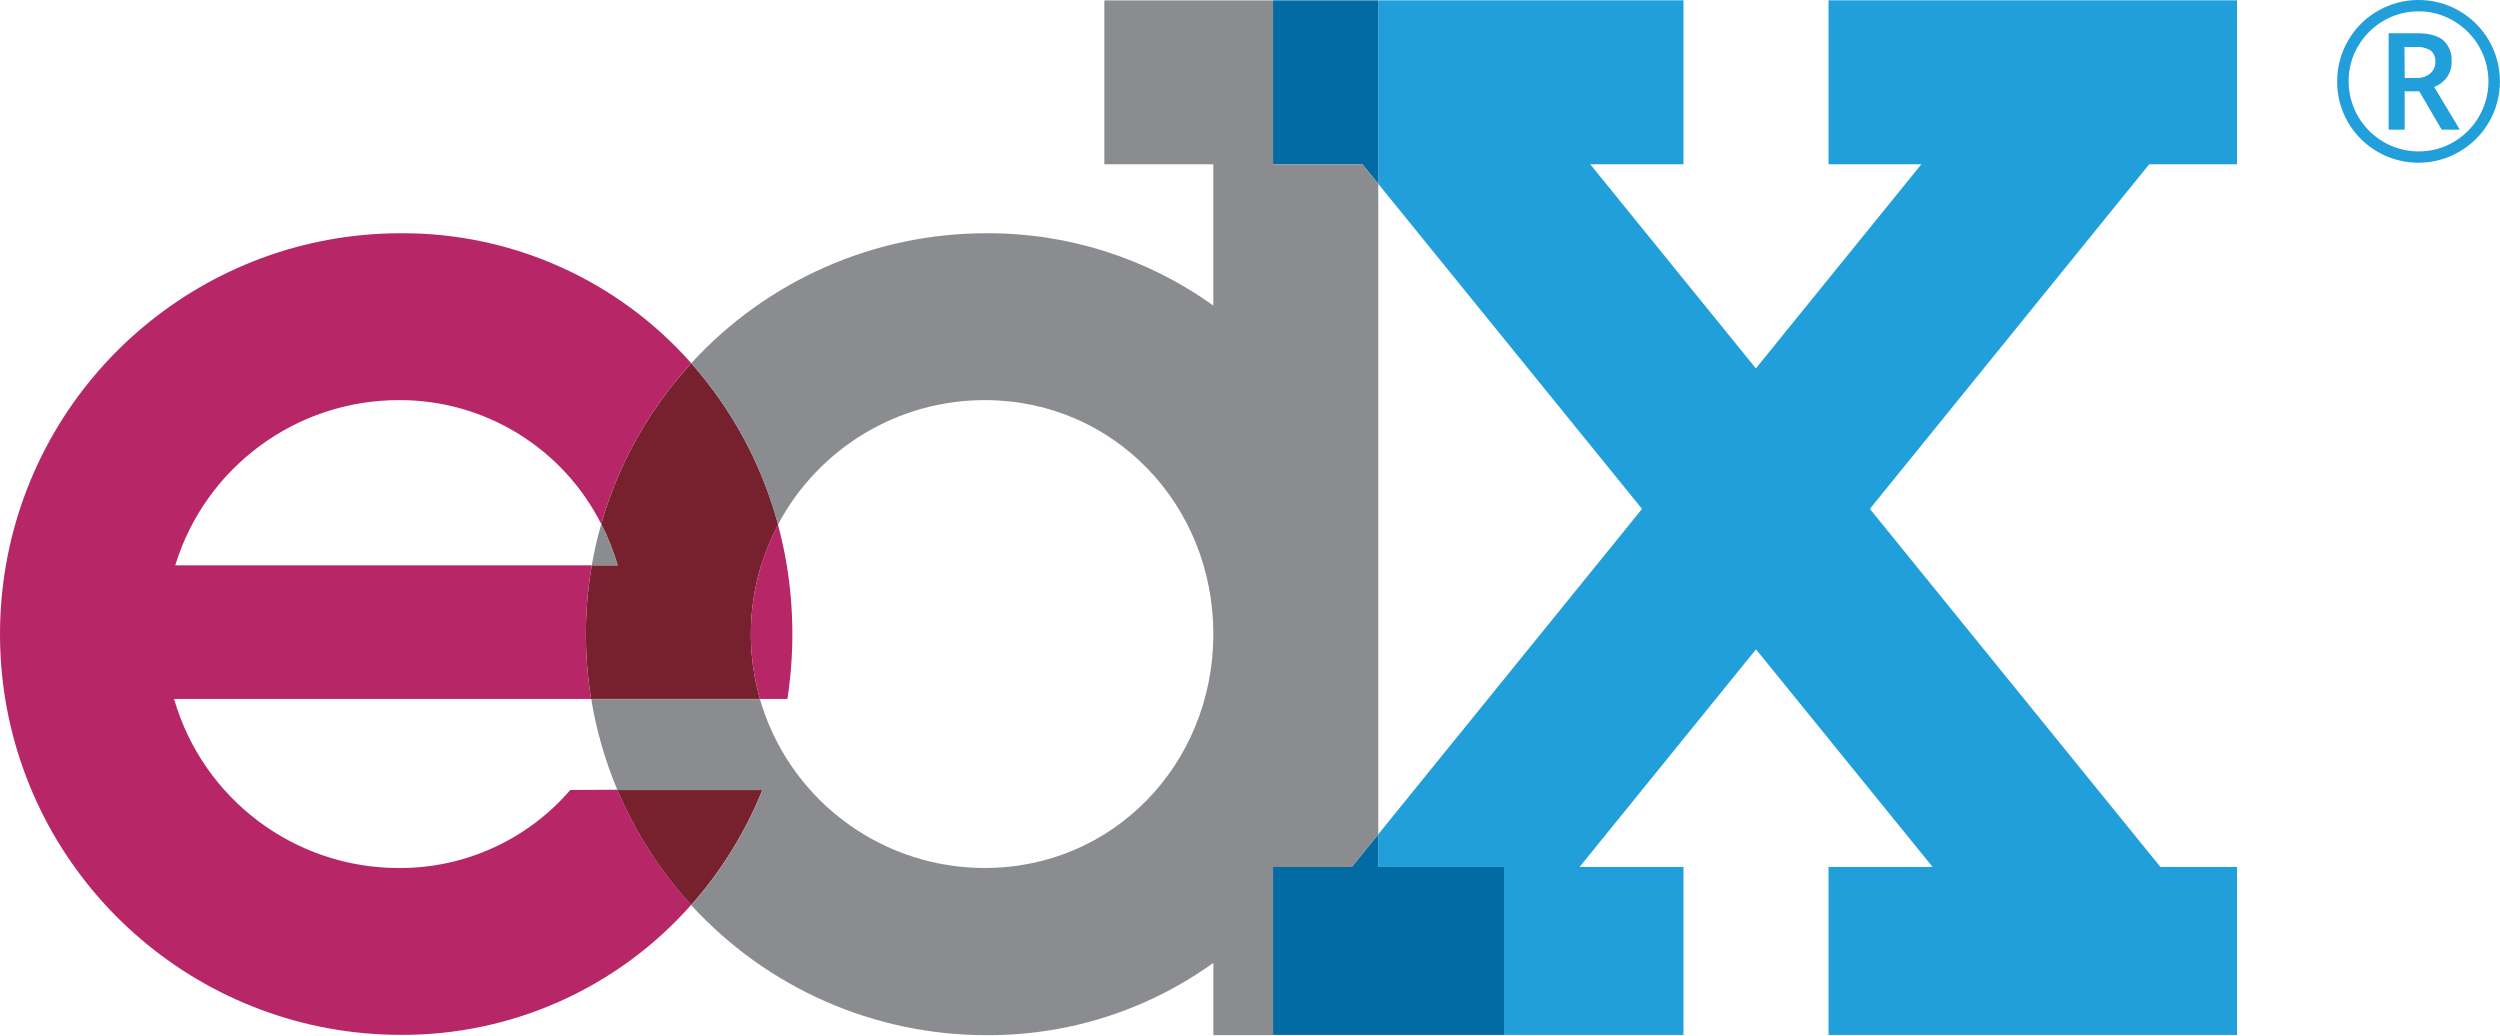
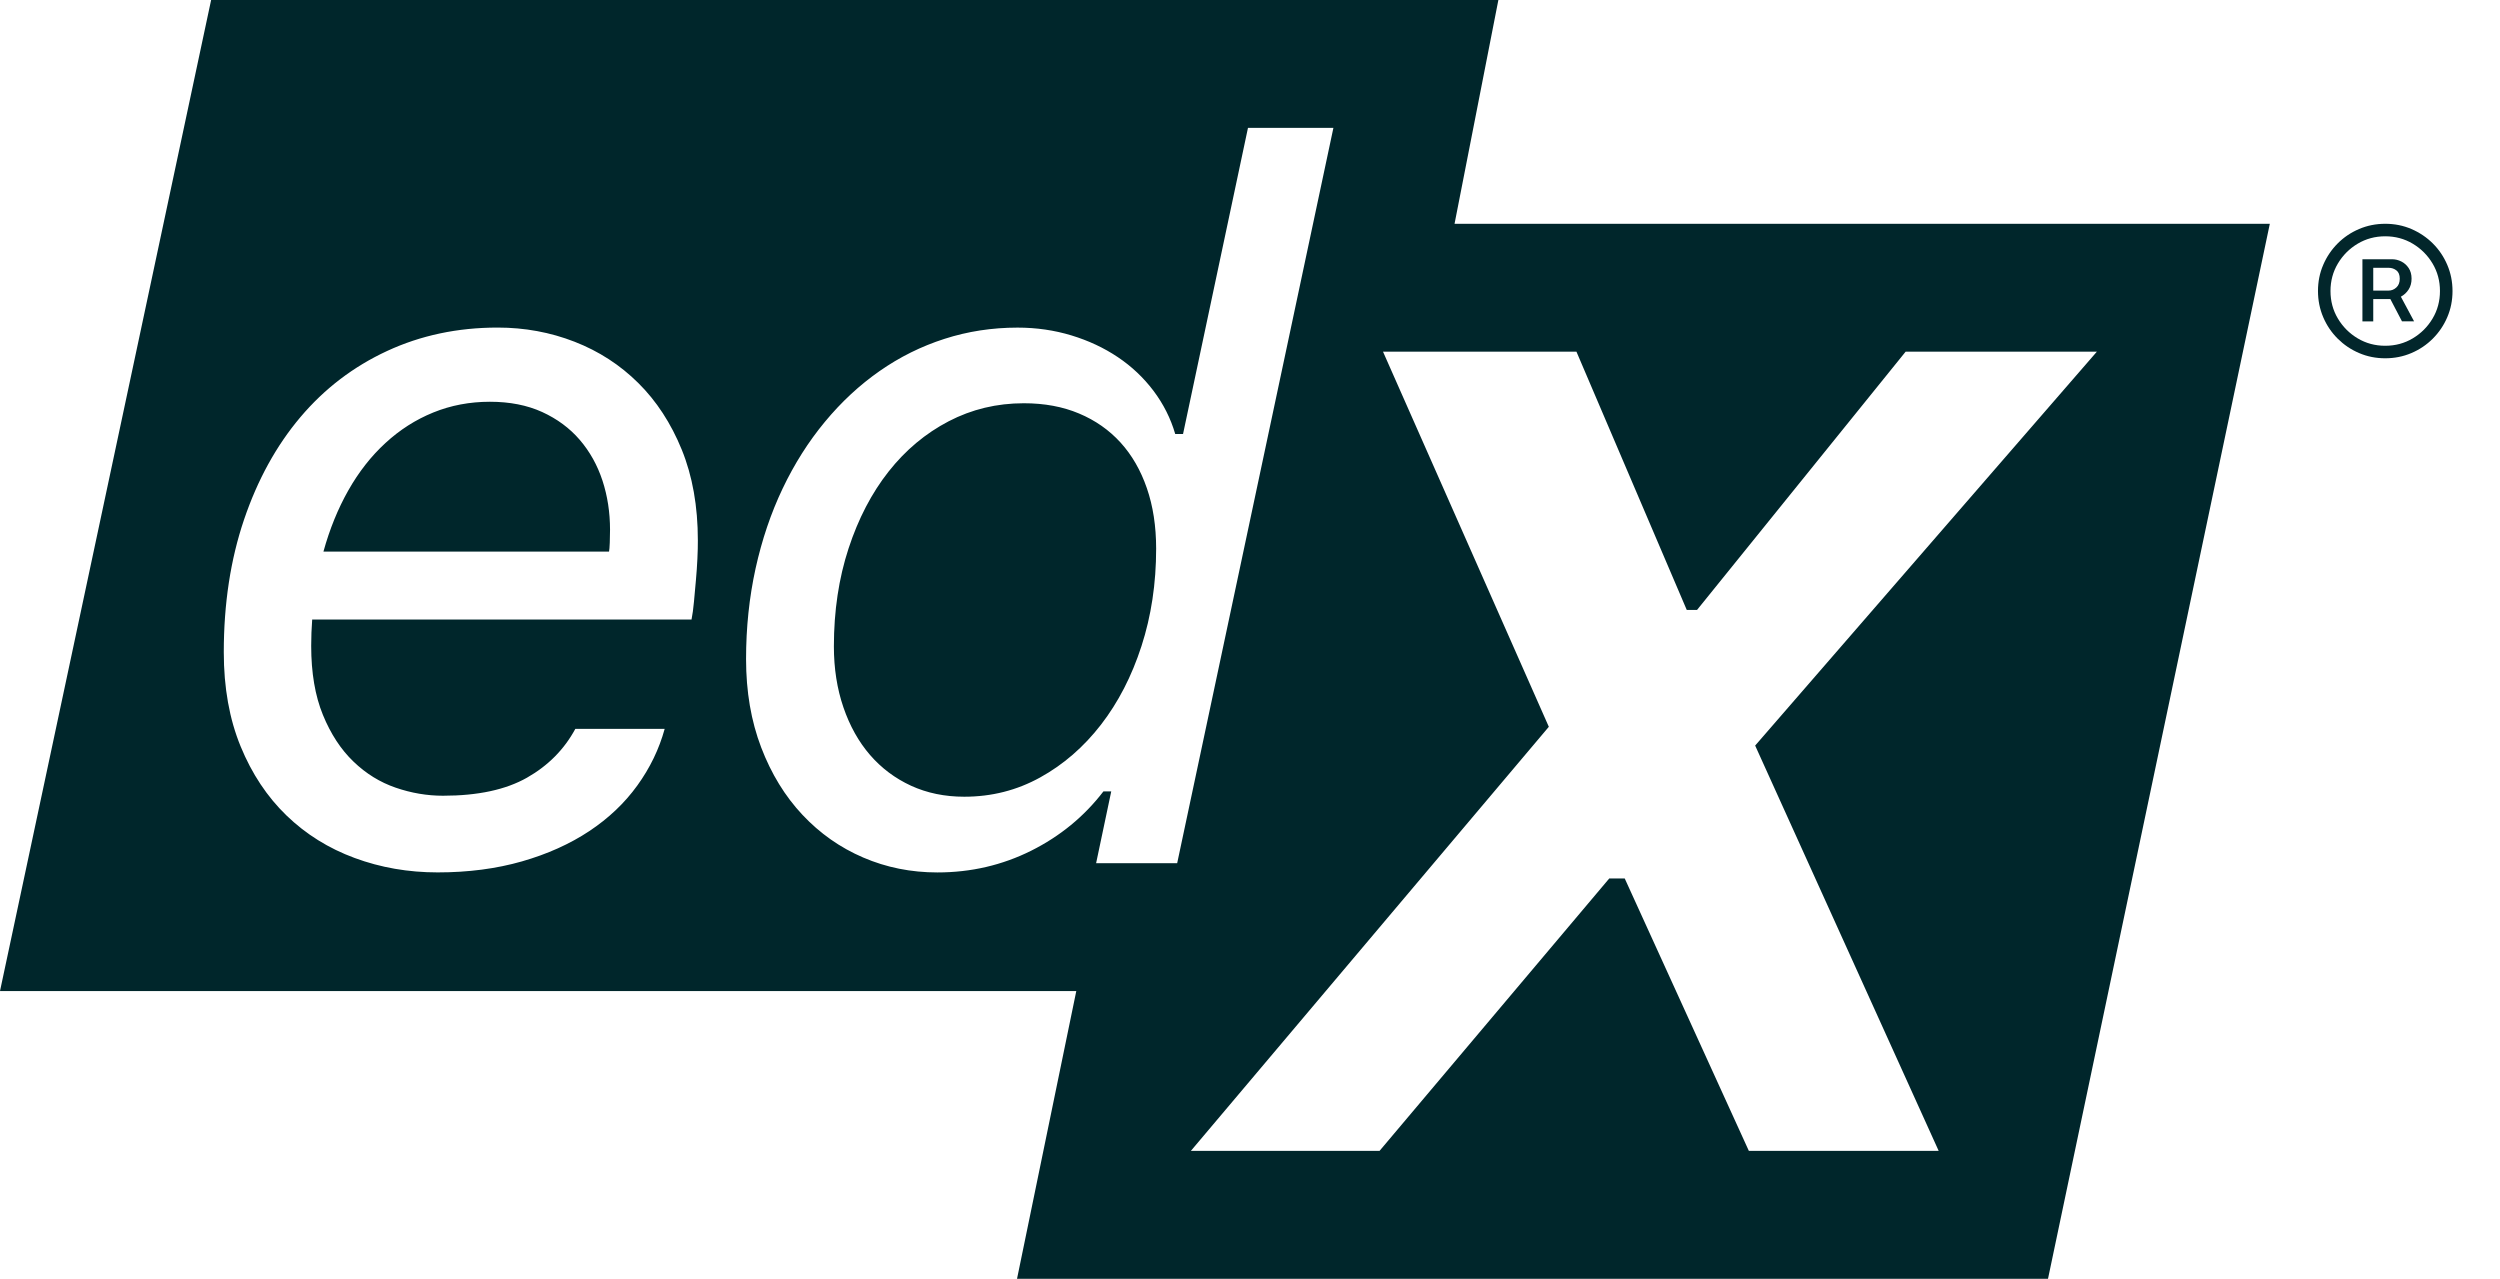
- <svg xmlns="http://www.w3.org/2000/svg" width="652px" height="270px" viewBox="0 0 652 270">
-   <defs>
-     <style>.cls-1{fill:#209fda;}.cls-2{fill:#026ba4;}.cls-3{fill:#78212e;}.cls-4{fill:#8a8c8f;}.cls-5{fill:#b72768;}</style>
-   </defs>
-   <polygon class="cls-1" points="583.41 42.84 583.41 0.09 476.88 0.09 476.88 42.84 501.09 42.84 457.93 96.08 414.73 42.84 439.05 42.84 439.05 0.09 359.46 0.09 359.46 47.95 428.24 132.72 359.46 217.57 359.46 226.1 392.25 226.1 392.25 269.91 439.05 269.91 439.05 226.1 411.96 226.1 457.96 169.35 457.97 169.35 504.02 226.1 476.88 226.1 476.88 269.91 583.41 269.91 583.41 226.1 563.43 226.1 487.66 132.72 560.51 42.84 583.41 42.84" />
-   <polygon class="cls-2" points="332.01 0.09 332.01 42.84 355.31 42.84 359.46 47.95 359.46 0.09 332.01 0.09" />
-   <polygon class="cls-2" points="359.46 226.1 359.46 217.57 352.54 226.1 332.01 226.1 332.01 269.91 392.25 269.91 392.25 226.1 359.46 226.1" />
-   <path class="cls-3" d="M164.47,209.06H202.3a103.83,103.83,0,0,1-18.55,30,104.51,104.51,0,0,1-19.28-30" transform="translate(-3.47 -3.04)" />
-   <path class="cls-3" d="M183.75,97.77a104.15,104.15,0,0,0-23.48,41.93,61.32,61.32,0,0,1,4.29,10.78H202a60,60,0,0,1,4.4-10.62A104.52,104.52,0,0,0,183.75,97.77Zm-19.19,52.71a64.25,64.25,0,0,1,.28,34.85h36.83a61.33,61.33,0,0,1,.3-34.85Zm0,0h-6.75a105.16,105.16,0,0,0-.17,34.85h7.2a64.25,64.25,0,0,0-.28-34.85Z" transform="translate(-3.47 -3.04)" />
-   <path class="cls-4" d="M358.78,45.88h-23.3V3.14h-44V45.88h28.42V82.73A100.59,100.59,0,0,0,260.8,63.87a104.21,104.21,0,0,0-77.05,33.9,104.52,104.52,0,0,1,22.62,42.09,61,61,0,0,1,53.93-32.47c33.7,0,59.61,27.32,59.61,61v.34c-.17,33.54-26,60.68-59.61,60.68A61,61,0,0,1,206.37,197h0a60.41,60.41,0,0,1-4.7-11.62h-44a102.06,102.06,0,0,0,2.63,11.78,103.67,103.67,0,0,0,4.2,11.95H202.3a103.83,103.83,0,0,1-18.55,30,104.21,104.21,0,0,0,77.05,33.9,100.27,100.27,0,0,0,74.68-32.71V229.15H356l6.92-8.54V51Zm-38.87,208.2V273h15.57V240.22A101,101,0,0,1,319.91,254.08ZM160.27,139.7a101.55,101.55,0,0,0-2.46,10.78h6.75A61.32,61.32,0,0,0,160.27,139.7Z" transform="translate(-3.47 -3.04)" />
-   <path class="cls-5" d="M208.67,150.48c-.6-3.6-1.37-7.15-2.3-10.62a60,60,0,0,0-4.4,10.62,61.33,61.33,0,0,0-.3,34.85h7.16a111.59,111.59,0,0,0-.16-34.85ZM108,63.87A104.56,104.56,0,0,0,5,150.48H49.17a61,61,0,0,1,58.33-43.09,58.85,58.85,0,0,1,52.77,32.31,104.15,104.15,0,0,1,23.48-41.93A100.36,100.36,0,0,0,108,63.87Zm44.21,145.19a58.59,58.59,0,0,1-44.71,20.36,61,61,0,0,1-58.63-44.09H157.64a105.16,105.16,0,0,1,.17-34.85H5a105.88,105.88,0,0,0-.17,34.85h0A104.56,104.56,0,0,0,108,272.93,100.36,100.36,0,0,0,183.75,239a104.51,104.51,0,0,1-19.28-30Z" transform="translate(-3.47 -3.04)" />
-   <path class="cls-1" d="M613,24.27a21,21,0,0,1,2.82-10.58,20.65,20.65,0,0,1,7.76-7.79,21.22,21.22,0,0,1,31.87,18.37A21.17,21.17,0,0,1,645,42.53a21.26,21.26,0,0,1-29.28-7.79A20.9,20.9,0,0,1,613,24.27Zm3,0a18.29,18.29,0,0,0,18.26,18.26,17.76,17.76,0,0,0,9.12-2.46A18.38,18.38,0,0,0,650,33.43a18.21,18.21,0,0,0,0-18.28,18.49,18.49,0,0,0-6.65-6.67A17.68,17.68,0,0,0,634.23,6a17.87,17.87,0,0,0-9.12,2.45,18.49,18.49,0,0,0-6.67,6.65A17.68,17.68,0,0,0,616,24.27Zm26.87-5.14a6.87,6.87,0,0,1-1.2,4,7.17,7.17,0,0,1-3.37,2.58L645,36.86h-4.74l-5.84-10h-3.81v10h-4.18V11.71h7.37c3.12,0,5.42.61,6.87,1.83A6.89,6.89,0,0,1,642.84,19.13Zm-12.25,4.26h3a5.42,5.42,0,0,0,3.63-1.17,3.74,3.74,0,0,0,1.36-3,3.56,3.56,0,0,0-1.21-3,6.42,6.42,0,0,0-3.84-.92h-3Z" transform="translate(-3.47 -3.04)" />
+ <svg xmlns="http://www.w3.org/2000/svg" width="391" height="200" viewBox="0 0 391 200" fill="none">
+   <path d="M373.049 56.035C371.595 56.035 370.23 55.765 368.962 55.218C367.688 54.677 366.574 53.917 365.608 52.958C364.643 51.993 363.89 50.879 363.349 49.605C362.809 48.33 362.532 46.972 362.532 45.517C362.532 44.063 362.802 42.698 363.349 41.43C363.89 40.162 364.649 39.042 365.608 38.077C366.574 37.111 367.688 36.358 368.962 35.818C370.23 35.277 371.595 35 373.049 35C374.504 35 375.869 35.27 377.143 35.818C378.411 36.365 379.531 37.118 380.497 38.077C381.462 39.042 382.215 40.162 382.756 41.43C383.296 42.705 383.573 44.063 383.573 45.517C383.573 46.972 383.303 48.337 382.756 49.605C382.215 50.879 381.456 51.993 380.497 52.958C379.531 53.924 378.417 54.677 377.143 55.218C375.869 55.765 374.504 56.035 373.049 56.035ZM373.049 54.078C374.626 54.078 376.062 53.692 377.355 52.92C378.649 52.147 379.679 51.117 380.451 49.824C381.224 48.53 381.61 47.094 381.61 45.517C381.61 43.941 381.224 42.505 380.451 41.211C379.679 39.918 378.649 38.888 377.355 38.115C376.062 37.343 374.626 36.957 373.049 36.957C371.472 36.957 370.037 37.343 368.743 38.115C367.449 38.888 366.42 39.918 365.647 41.211C364.875 42.505 364.489 43.941 364.489 45.517C364.489 47.094 364.875 48.53 365.647 49.824C366.42 51.117 367.449 52.147 368.743 52.92C370.037 53.692 371.472 54.078 373.049 54.078ZM369.483 50.255V40.548H374.137C374.626 40.548 375.103 40.664 375.566 40.896C376.029 41.128 376.409 41.469 376.712 41.919C377.014 42.37 377.169 42.923 377.169 43.587C377.169 44.243 377.014 44.809 376.699 45.292C376.39 45.769 375.991 46.135 375.515 46.393C375.038 46.65 374.543 46.773 374.034 46.773H370.43V45.447H373.584C374.028 45.447 374.433 45.286 374.787 44.964C375.141 44.642 375.321 44.185 375.321 43.593C375.321 42.981 375.141 42.544 374.787 42.28C374.433 42.016 374.047 41.887 373.622 41.887H371.176V50.268H369.483V50.255ZM375.141 45.743L377.561 50.255H375.669L373.313 45.743H375.141Z" fill="#02262B" />
+   <path fill-rule="evenodd" clip-rule="evenodd" d="M234.346 0L227.491 35H355L320.308 200H159.063L168.332 155H0L33.02 0H234.346ZM108.841 90.746C108.944 89.603 109.022 88.485 109.073 87.386C109.125 86.295 109.151 85.338 109.144 84.524C109.144 79.181 108.305 74.445 106.625 70.323C104.945 66.201 102.677 62.725 99.828 59.902C96.979 57.072 93.658 54.927 89.865 53.448C86.066 51.968 82.061 51.232 77.835 51.232C71.575 51.232 65.805 52.453 60.54 54.895C55.268 57.337 50.752 60.787 46.985 65.239C43.218 69.697 40.279 75.04 38.166 81.275C36.053 87.509 35 94.422 35 102.007C35 107.557 35.879 112.467 37.636 116.744C39.393 121.022 41.784 124.62 44.814 127.547C47.844 130.474 51.398 132.69 55.468 134.189C59.538 135.694 63.867 136.444 68.448 136.444C73.235 136.444 77.622 135.869 81.621 134.725C85.614 133.581 89.129 131.999 92.159 129.989C95.189 127.98 97.696 125.596 99.679 122.85C101.663 120.104 103.091 117.152 103.956 113.992H89.982C88.25 117.203 85.73 119.749 82.422 121.629C79.115 123.509 74.734 124.452 69.288 124.452C66.794 124.452 64.326 124.032 61.883 123.192C59.441 122.353 57.238 120.996 55.281 119.109C53.316 117.223 51.727 114.793 50.506 111.815C49.285 108.836 48.671 105.238 48.671 101.012C48.671 100.302 48.684 99.617 48.71 98.951C48.736 98.292 48.775 97.608 48.826 96.89H108.156C108.311 96.128 108.434 95.198 108.537 94.106C108.602 93.379 108.669 92.637 108.737 91.886C108.772 91.508 108.806 91.128 108.841 90.746ZM90.673 68.792C89.097 66.957 87.132 65.51 84.794 64.438C82.448 63.372 79.728 62.835 76.621 62.835C73.461 62.835 70.509 63.398 67.763 64.515C65.01 65.633 62.517 67.229 60.281 69.29C58.039 71.351 56.108 73.819 54.479 76.694C52.851 79.569 51.553 82.767 50.584 86.275H95.254C95.305 86.023 95.344 85.552 95.37 84.86C95.396 84.175 95.409 83.497 95.409 82.838C95.409 80.138 95.015 77.579 94.226 75.163C93.432 72.753 92.249 70.627 90.673 68.792ZM171.434 134.996L173.798 123.774H172.577C169.573 127.696 165.806 130.784 161.277 133.052C156.748 135.313 151.857 136.45 146.617 136.45C142.495 136.45 138.625 135.675 135.007 134.118C131.389 132.567 128.224 130.338 125.503 127.437C122.777 124.536 120.626 121.022 119.049 116.9C117.473 112.778 116.684 108.171 116.684 103.08C116.684 98.144 117.182 93.421 118.17 88.918C119.165 84.415 120.574 80.241 122.409 76.397C124.244 72.552 126.44 69.076 129.012 65.975C131.583 62.868 134.432 60.225 137.566 58.035C140.699 55.845 144.078 54.165 147.722 52.995C151.36 51.826 155.165 51.238 159.139 51.238C162.091 51.238 164.902 51.645 167.576 52.459C170.251 53.273 172.668 54.404 174.832 55.858C176.996 57.311 178.851 59.062 180.408 61.123C181.958 63.184 183.095 65.439 183.806 67.881H185.027L195.184 20H208.545L184.11 135.003H171.434V134.996ZM168.758 64.67C171.304 65.736 173.468 67.254 175.252 69.212C177.035 71.176 178.404 73.554 179.367 76.345C180.336 79.149 180.821 82.302 180.821 85.817C180.821 91.263 180.052 96.341 178.527 101.051C177.002 105.761 174.89 109.857 172.189 113.346C169.495 116.828 166.323 119.581 162.685 121.59C159.041 123.606 155.087 124.607 150.81 124.607C147.761 124.607 144.983 124.032 142.489 122.889C139.995 121.739 137.856 120.136 136.073 118.075C134.29 116.014 132.907 113.533 131.912 110.633C130.917 107.732 130.42 104.553 130.42 101.09C130.42 95.54 131.189 90.436 132.714 85.778C134.238 81.126 136.325 77.114 138.974 73.754C141.623 70.394 144.75 67.778 148.368 65.891C151.98 64.011 155.901 63.068 160.127 63.068C163.338 63.068 166.213 63.598 168.758 64.67ZM303.21 180H273.521L254.109 137.395H251.684L215.758 180H186.25L242.237 113.671L216.302 55H246.555L263.809 95.394H265.416L298.043 55H327.952L274.507 116.608L303.21 180Z" fill="#00262B" />
</svg>
